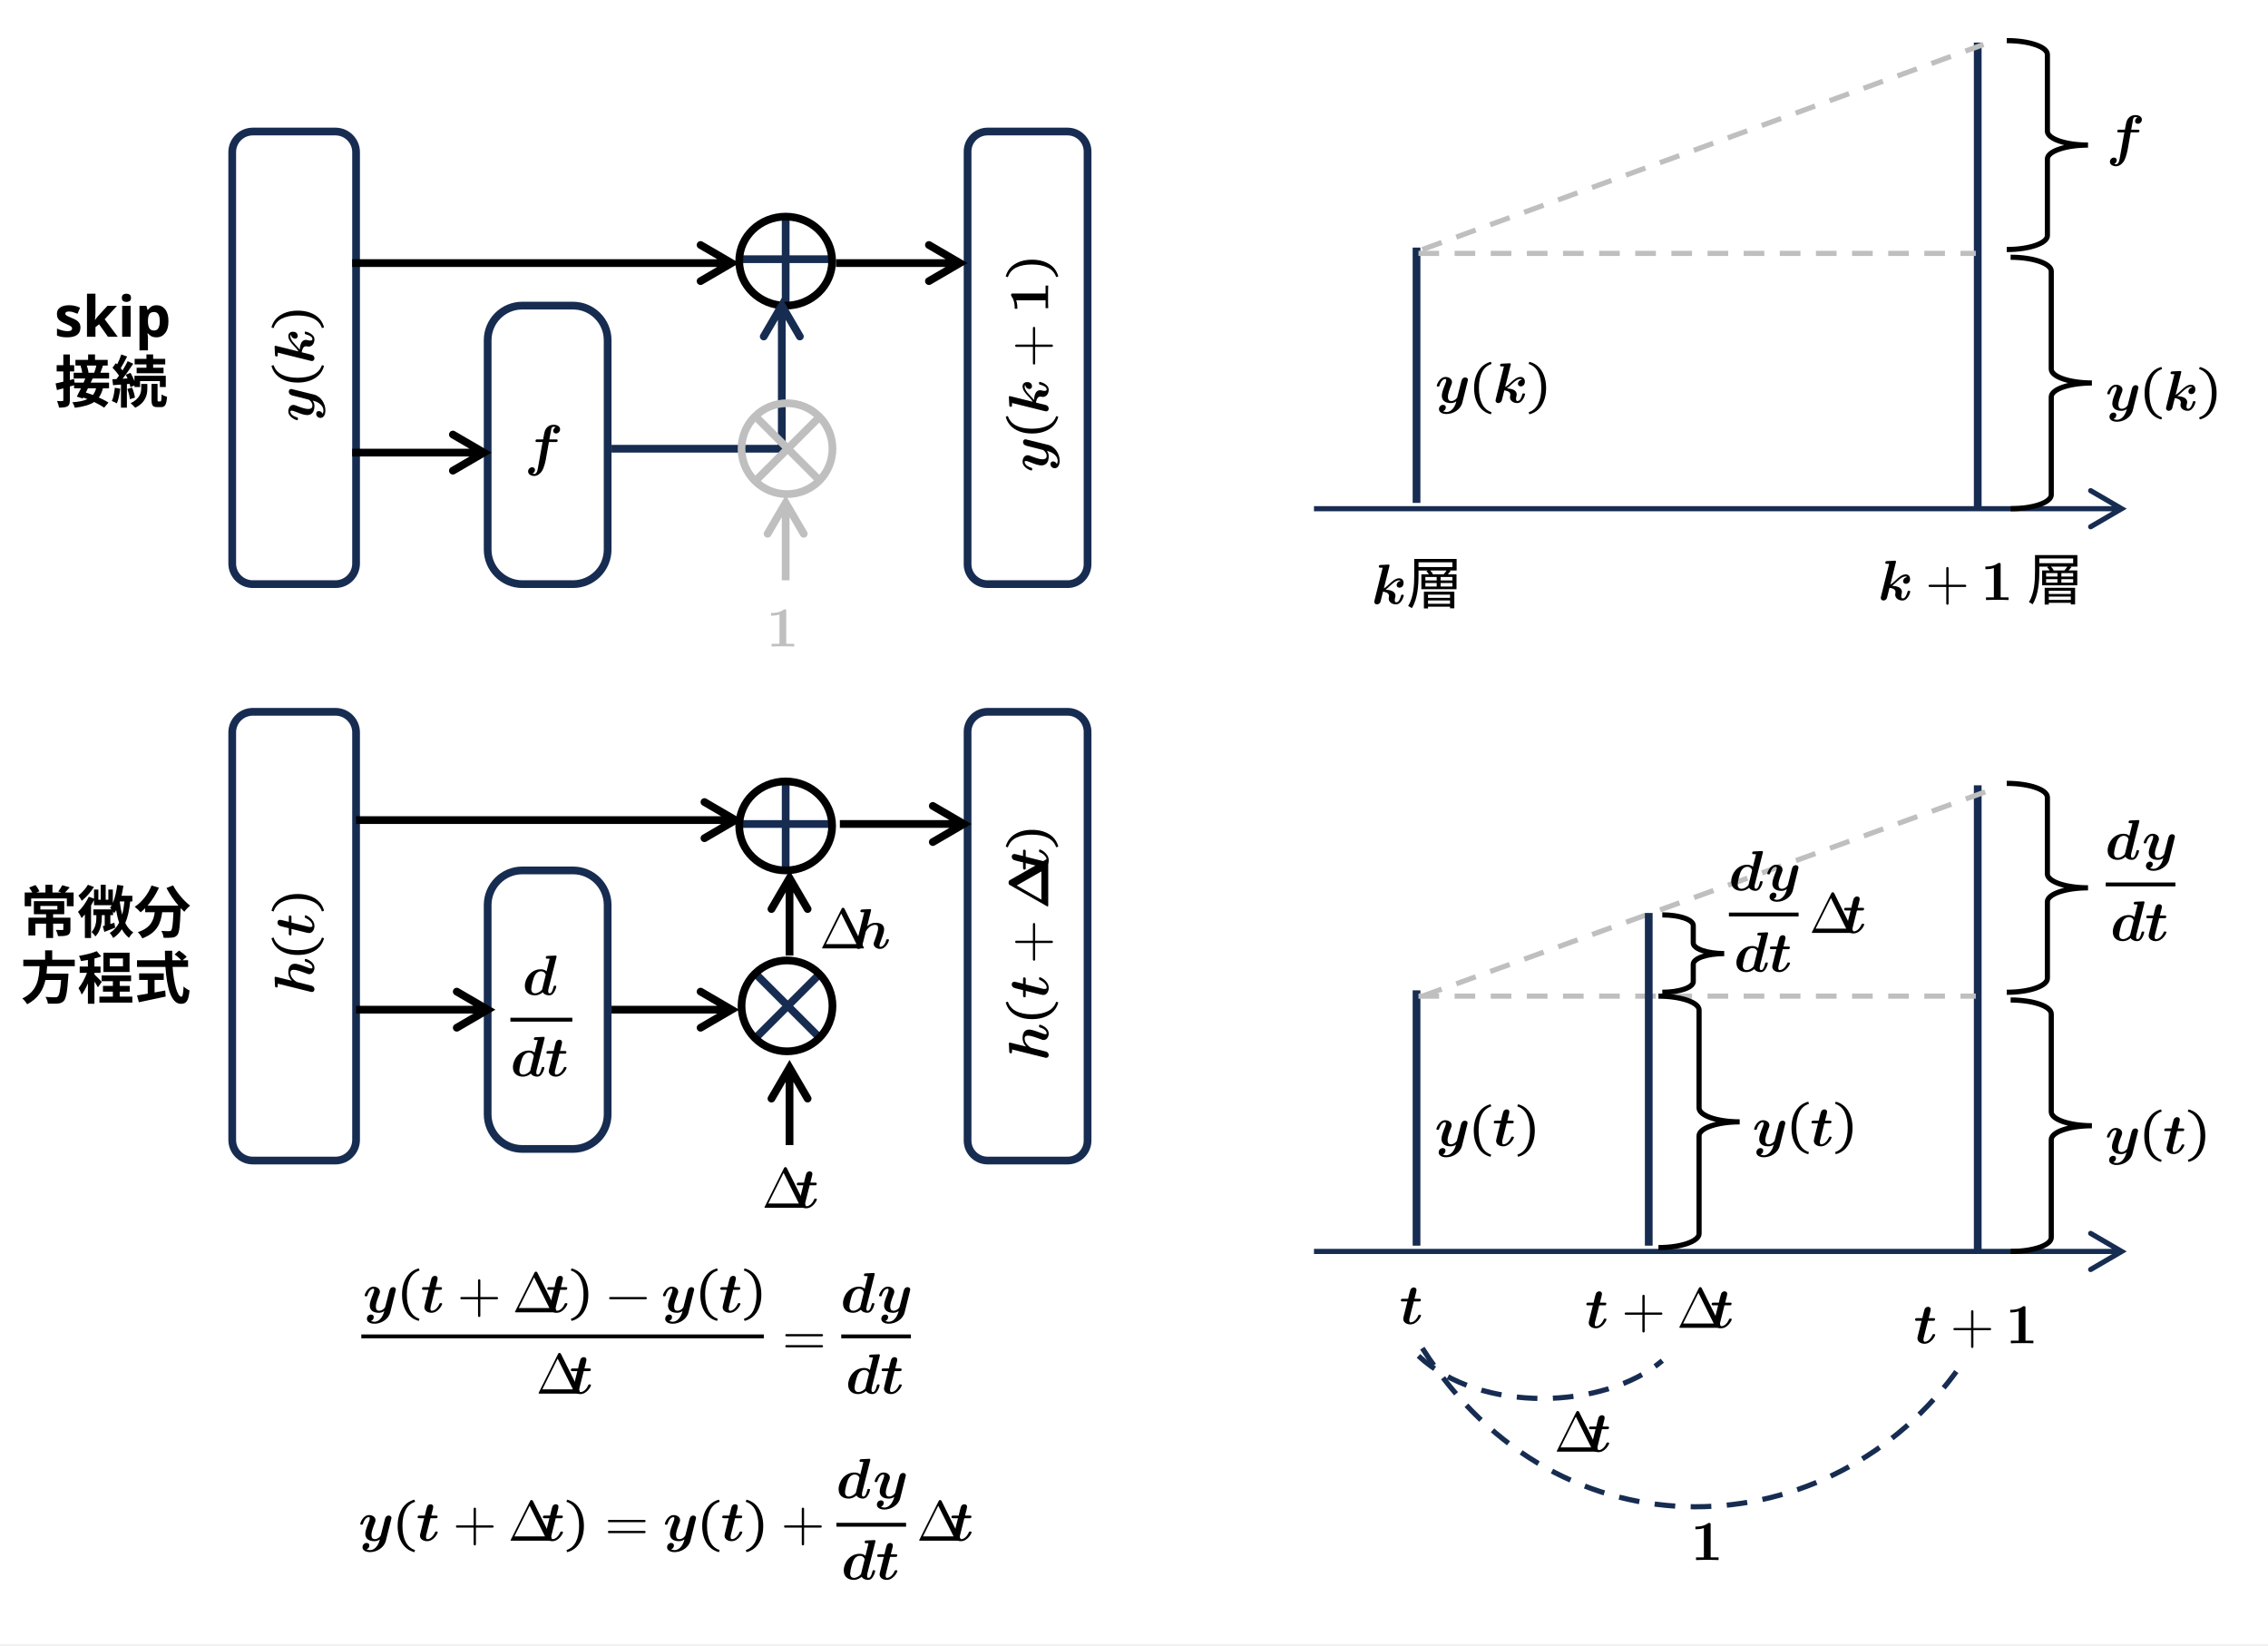
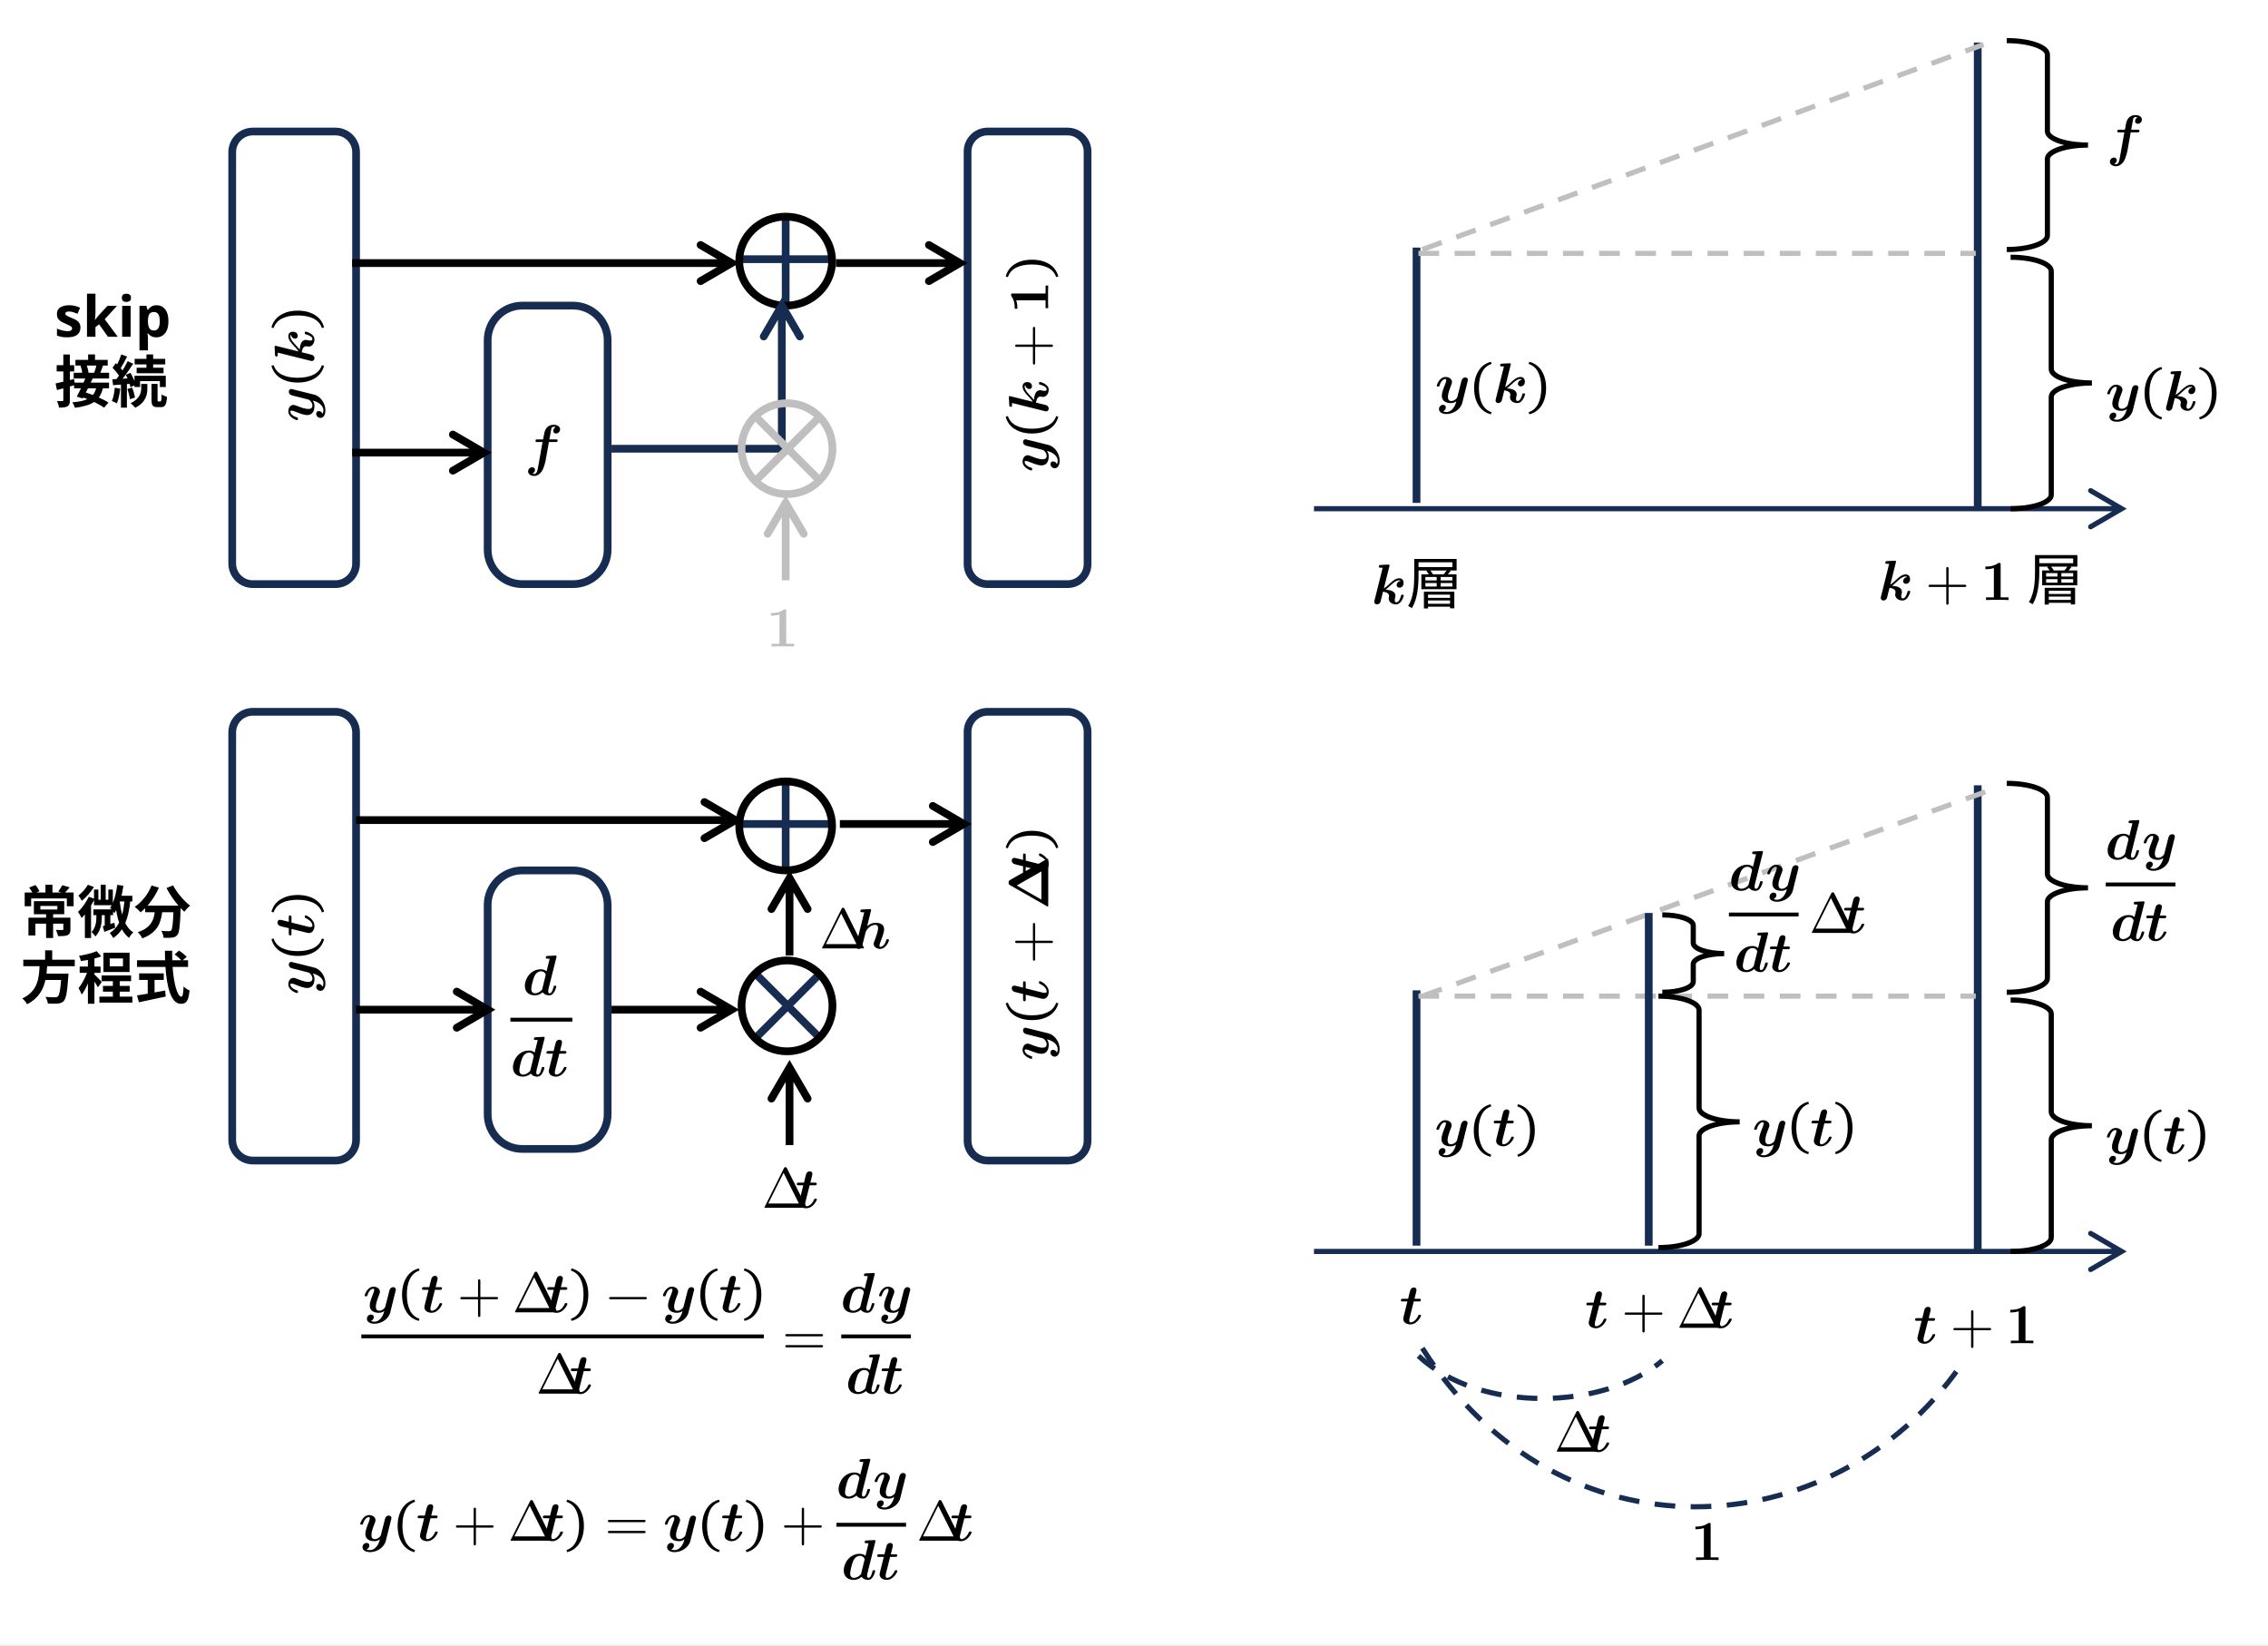
<svg xmlns="http://www.w3.org/2000/svg" width="586" height="425" overflow="hidden">
  <defs>
    <clipPath id="clip0">
      <rect x="0" y="0" width="586" height="425" />
    </clipPath>
  </defs>
  <g clip-path="url(#clip0)">
    <rect x="0" y="0" width="586" height="424.713" fill="#FFFFFF" />
    <path d="M65.333 150.898C62.388 150.898 60 148.512 60 145.568L60 39.307C60 36.363 62.388 33.977 65.333 33.977L86.666 33.977C89.612 33.977 92 36.363 92 39.307L92 145.568C92 148.512 89.612 150.898 86.666 150.898Z" stroke="#172C51" stroke-width="1.999" stroke-miterlimit="8" fill="none" fill-rule="evenodd" />
    <text font-family="Cambria Math,Cambria Math_MSFontService,sans-serif" font-weight="400" font-size="14.661" transform="matrix(-1.83697e-16 -0.998648 1.00068 -1.83573e-16 81.1231 109)">𝒚</text>
    <path d="M56.405 3.013C57.797 3.38 58.865 4.172 59.611 5.39 60.357 6.608 60.73 8.077 60.73 9.797 60.73 11.523 60.358 12.992 59.615 14.205 58.871 15.418 57.801 16.208 56.405 16.575L56.233 16.024C57.334 15.657 58.153 14.933 58.689 13.851 59.225 12.769 59.493 11.394 59.493 9.726 59.493 8.115 59.226 6.777 58.693 5.712 58.159 4.647 57.332 3.931 56.212 3.564ZM46.482 3.013 46.675 3.564C45.559 3.931 44.734 4.647 44.197 5.712 43.661 6.777 43.393 8.115 43.393 9.726 43.393 11.394 43.661 12.769 44.197 13.851 44.734 14.933 45.552 15.657 46.653 16.024L46.482 16.575C45.085 16.208 44.015 15.418 43.272 14.205 42.528 12.992 42.157 11.523 42.157 9.797 42.157 8.077 42.529 6.608 43.275 5.39 44.021 4.172 45.09 3.38 46.482 3.013Z" fill-rule="evenodd" transform="matrix(-1.83946e-16 -1 1.00203 -1.83821e-16 67.1191 140.98)" />
    <text font-family="Cambria Math,Cambria Math_MSFontService,sans-serif" font-weight="400" font-size="14.661" transform="matrix(-1.83697e-16 -0.998648 1.00068 -1.83573e-16 81.1231 94)">𝒌</text>
    <path d="M126 87.888C126 82.95 130.006 78.947 134.947 78.947L148.053 78.947C152.994 78.947 157 82.95 157 87.888L157 141.957C157 146.895 152.994 150.898 148.053 150.898L134.947 150.898C130.006 150.898 126 146.895 126 141.957Z" stroke="#172C51" stroke-width="2.001" stroke-miterlimit="8" fill="none" fill-rule="evenodd" />
    <text font-family="Cambria Math,Cambria Math_MSFontService,sans-serif" font-weight="400" font-size="14.661" transform="matrix(1 0 0 0.999324 135.544 120)">𝒇</text>
    <path d="M255.167 150.898C252.313 150.898 250 148.586 250 145.735L250 39.14C250 36.289 252.313 33.977 255.167 33.977L275.833 33.977C278.687 33.977 281 36.289 281 39.14L281 145.735C281 148.586 278.687 150.898 275.833 150.898Z" stroke="#172C51" stroke-width="1.999" stroke-miterlimit="8" fill="none" fill-rule="evenodd" />
    <text font-family="Cambria Math,Cambria Math_MSFontService,sans-serif" font-weight="400" font-size="14.661" transform="matrix(-1.83697e-16 -0.998648 1.00068 -1.83573e-16 270.84 122)">𝒚</text>
    <path d="M69.564 3.013C70.956 3.38 72.025 4.172 72.77 5.39 73.516 6.608 73.889 8.077 73.889 9.797 73.889 11.523 73.517 12.992 72.774 14.205 72.031 15.418 70.961 16.208 69.564 16.575L69.393 16.024C70.493 15.657 71.312 14.933 71.848 13.851 72.384 12.769 72.653 11.394 72.653 9.726 72.653 8.115 72.386 6.777 71.852 5.712 71.318 4.647 70.491 3.931 69.371 3.564ZM33.316 3.013 33.509 3.564C32.393 3.931 31.568 4.647 31.032 5.712 30.495 6.777 30.227 8.115 30.227 9.726 30.227 11.394 30.495 12.769 31.032 13.851 31.568 14.933 32.386 15.657 33.487 16.024L33.316 16.575C31.919 16.208 30.849 15.418 30.106 14.205 29.362 12.992 28.991 11.523 28.991 9.797 28.991 8.077 29.363 6.608 30.109 5.39 30.855 4.172 31.924 3.38 33.316 3.013Z" fill-rule="evenodd" transform="matrix(-1.83946e-16 -1 1.00203 -1.83821e-16 256.836 140.976)" />
    <text font-family="Cambria Math,Cambria Math_MSFontService,sans-serif" font-weight="400" font-size="14.661" transform="matrix(-1.83697e-16 -0.998648 1.00068 -1.83573e-16 270.84 107)">𝒌</text>
    <text font-family="Cambria Math,Cambria Math_MSFontService,sans-serif" font-weight="400" font-size="14.661" transform="matrix(-1.83697e-16 -0.998648 1.00068 -1.83573e-16 270.84 95)">+</text>
    <text font-family="Cambria Math,Cambria Math_MSFontService,sans-serif" font-weight="400" font-size="14.661" transform="matrix(-1.83697e-16 -0.998648 1.00068 -1.83573e-16 270.84 81)">𝟏</text>
    <path d="M65.333 299.797C62.388 299.797 60 297.411 60 294.467L60 189.205C60 186.262 62.388 183.876 65.333 183.876L86.667 183.876C89.612 183.876 92 186.262 92 189.205L92 294.467C92 297.411 89.612 299.797 86.667 299.797Z" stroke="#172C51" stroke-width="1.999" stroke-miterlimit="8" fill="none" fill-rule="evenodd" />
-     <text font-family="Cambria Math,Cambria Math_MSFontService,sans-serif" font-weight="400" font-size="14.661" transform="matrix(-1.83697e-16 -0.998648 1.00068 -1.83573e-16 81.1232 257)">𝒉</text>
-     <path d="M55.239 3.013C56.631 3.38 57.7 4.172 58.446 5.39 59.192 6.608 59.565 8.077 59.565 9.797 59.565 11.523 59.193 12.992 58.449 14.205 57.706 15.418 56.636 16.208 55.239 16.575L55.068 16.024C56.169 15.657 56.987 14.933 57.523 13.851 58.06 12.769 58.328 11.394 58.328 9.726 58.328 8.115 58.061 6.777 57.527 5.712 56.993 4.647 56.166 3.931 55.046 3.564ZM48.147 3.013 48.34 3.564C47.224 3.931 46.398 4.647 45.862 5.712 45.326 6.777 45.058 8.115 45.058 9.726 45.058 11.394 45.326 12.769 45.862 13.851 46.398 14.933 47.217 15.657 48.318 16.024L48.147 16.575C46.75 16.208 45.68 15.418 44.937 14.205 44.193 12.992 43.821 11.523 43.821 9.797 43.821 8.077 44.194 6.608 44.94 5.39 45.686 4.172 46.755 3.38 48.147 3.013Z" fill-rule="evenodd" transform="matrix(-1.83946e-16 -1 1.00203 -1.83821e-16 67.1192 290.513)" />
+     <text font-family="Cambria Math,Cambria Math_MSFontService,sans-serif" font-weight="400" font-size="14.661" transform="matrix(-1.83697e-16 -0.998648 1.00068 -1.83573e-16 81.1232 257)">𝒚</text>
+     <path d="M54.986 3.013C56.378 3.38 57.447 4.172 58.193 5.39 58.939 6.608 59.312 8.077 59.312 9.797 59.312 11.523 58.94 12.992 58.196 14.205 57.453 15.418 56.383 16.208 54.986 16.575L54.815 16.024C55.916 15.657 56.734 14.933 57.27 13.851 57.807 12.769 58.075 11.394 58.075 9.726 58.075 8.115 57.808 6.777 57.274 5.712 56.74 4.647 55.913 3.931 54.793 3.564ZM47.893 3.013 48.086 3.564C46.971 3.931 46.145 4.647 45.609 5.712 45.073 6.777 44.805 8.115 44.805 9.726 44.805 11.394 45.073 12.769 45.609 13.851 46.145 14.933 46.964 15.657 48.065 16.024L47.893 16.575C46.497 16.208 45.427 15.418 44.684 14.205 43.94 12.992 43.568 11.523 43.568 9.797 43.568 8.077 43.941 6.608 44.687 5.39 45.433 4.172 46.502 3.38 47.893 3.013Z" fill-rule="evenodd" transform="matrix(-1.83946e-16 -1 1.00203 -1.83821e-16 67.1192 290.509)" />
    <text font-family="Cambria Math,Cambria Math_MSFontService,sans-serif" font-weight="400" font-size="14.661" transform="matrix(-1.83697e-16 -0.998648 1.00068 -1.83573e-16 81.1232 242)">𝒕</text>
    <path d="M126 233.789C126 228.851 130.006 224.848 134.947 224.848L148.053 224.848C152.994 224.848 157 228.851 157 233.789L157 287.858C157 292.796 152.994 296.799 148.053 296.799L134.947 296.799C130.006 296.799 126 292.796 126 287.858Z" stroke="#172C51" stroke-width="2.001" stroke-miterlimit="8" fill="none" fill-rule="evenodd" />
    <text font-family="Cambria Math,Cambria Math_MSFontService,sans-serif" font-weight="400" font-size="14.661" transform="matrix(1 0 0 0.999324 134.958 257)">𝒅</text>
    <text font-family="Cambria Math,Cambria Math_MSFontService,sans-serif" font-weight="400" font-size="14.661" transform="matrix(1 0 0 0.999324 131.877 278)">𝒅𝒕</text>
    <path d="M0 18.987 15.989 18.987 15.989 19.986 0 19.986Z" fill-rule="evenodd" transform="matrix(1.00068 0 0 1 131.877 243.923)" />
    <path d="M255.167 299.797C252.313 299.797 250 297.485 250 294.634L250 189.039C250 186.187 252.313 183.876 255.167 183.876L275.833 183.876C278.687 183.876 281 186.187 281 189.039L281 294.634C281 297.485 278.687 299.797 275.833 299.797Z" stroke="#172C51" stroke-width="1.999" stroke-miterlimit="8" fill="none" fill-rule="evenodd" />
-     <text font-family="Cambria Math,Cambria Math_MSFontService,sans-serif" font-weight="400" font-size="14.661" transform="matrix(-1.83697e-16 -0.998648 1.00068 -1.83573e-16 270.84 274)">𝒉</text>
-     <path d="M71.815 3.013C73.207 3.38 74.275 4.172 75.021 5.39 75.767 6.608 76.14 8.077 76.14 9.797 76.14 11.523 75.768 12.992 75.025 14.205 74.281 15.418 73.212 16.208 71.815 16.575L71.644 16.024C72.744 15.657 73.563 14.933 74.099 13.851 74.635 12.769 74.903 11.394 74.903 9.726 74.903 8.115 74.636 6.777 74.103 5.712 73.569 4.647 72.742 3.931 71.622 3.564ZM31.571 3.013 31.764 3.564C30.649 3.931 29.823 4.647 29.287 5.712 28.751 6.777 28.483 8.115 28.483 9.726 28.483 11.394 28.751 12.769 29.287 13.851 29.823 14.933 30.642 15.657 31.742 16.024L31.571 16.575C30.174 16.208 29.105 15.418 28.361 14.205 27.617 12.992 27.246 11.523 27.246 9.797 27.246 8.077 27.619 6.608 28.364 5.39 29.11 4.172 30.179 3.38 31.571 3.013Z" fill-rule="evenodd" transform="matrix(-1.83946e-16 -1 1.00203 -1.83821e-16 256.836 290.513)" />
-     <text font-family="Cambria Math,Cambria Math_MSFontService,sans-serif" font-weight="400" font-size="14.661" transform="matrix(-1.83697e-16 -0.998648 1.00068 -1.83573e-16 270.84 258)">𝒕</text>
+     <text font-family="Cambria Math,Cambria Math_MSFontService,sans-serif" font-weight="400" font-size="14.661" transform="matrix(-1.83697e-16 -0.998648 1.00068 -1.83573e-16 270.84 274)">𝒚</text>
+     <path d="M71.562 3.013C72.954 3.38 74.022 4.172 74.768 5.39 75.514 6.608 75.887 8.077 75.887 9.797 75.887 11.523 75.515 12.992 74.772 14.205 74.028 15.418 72.958 16.208 71.562 16.575L71.39 16.024C72.491 15.657 73.31 14.933 73.846 13.851 74.382 12.769 74.65 11.394 74.65 9.726 74.65 8.115 74.383 6.777 73.85 5.712 73.316 4.647 72.489 3.931 71.369 3.564ZM31.318 3.013 31.511 3.564C30.396 3.931 29.57 4.647 29.034 5.712 28.497 6.777 28.229 8.115 28.229 9.726 28.229 11.394 28.497 12.769 29.034 13.851 29.57 14.933 30.388 15.657 31.489 16.024L31.318 16.575C29.921 16.208 28.851 15.418 28.108 14.205 27.364 12.992 26.993 11.523 26.993 9.797 26.993 8.077 27.366 6.608 28.111 5.39 28.857 4.172 29.926 3.38 31.318 3.013Z" fill-rule="evenodd" transform="matrix(-1.83946e-16 -1 1.00203 -1.83821e-16 256.836 290.509)" />
+     <text font-family="Cambria Math,Cambria Math_MSFontService,sans-serif" font-weight="400" font-size="14.661" transform="matrix(-1.83697e-16 -0.998648 1.00068 -1.83573e-16 270.84 259)">𝒕</text>
    <text font-family="Cambria Math,Cambria Math_MSFontService,sans-serif" font-weight="400" font-size="14.661" transform="matrix(-1.83697e-16 -0.998648 1.00068 -1.83573e-16 270.84 249)">+</text>
    <text font-family="Cambria Math,Cambria Math_MSFontService,sans-serif" font-weight="400" font-size="14.661" transform="matrix(-1.83697e-16 -0.998648 1.00068 -1.83573e-16 270.84 235)">𝚫</text>
-     <text font-family="Cambria Math,Cambria Math_MSFontService,sans-serif" font-weight="400" font-size="14.661" transform="matrix(-1.83697e-16 -0.998648 1.00068 -1.83573e-16 270.84 225)">𝒕</text>
+     <text font-family="Cambria Math,Cambria Math_MSFontService,sans-serif" font-weight="400" font-size="14.661" transform="matrix(-1.83697e-16 -0.998648 1.00068 -1.83573e-16 270.84 226)">𝒕</text>
    <path d="M191 66.955 215 66.955" stroke="#172C51" stroke-width="2.001" stroke-miterlimit="8" fill="none" fill-rule="evenodd" />
    <path d="M203 78.947 203 55.962" stroke="#172C51" stroke-width="1.999" stroke-miterlimit="8" fill="none" fill-rule="evenodd" />
    <path d="M191 67.454C191 61.107 196.373 55.962 203 55.962 209.627 55.962 215 61.107 215 67.454 215 73.801 209.627 78.947 203 78.947 196.373 78.947 191 73.801 191 67.454Z" stroke="#000000" stroke-width="2.001" stroke-miterlimit="8" fill="none" fill-rule="evenodd" />
    <path d="M191 212.856 215 212.856" stroke="#172C51" stroke-width="2.001" stroke-miterlimit="8" fill="none" fill-rule="evenodd" />
    <path d="M203 224.848 203 201.863" stroke="#172C51" stroke-width="1.999" stroke-miterlimit="8" fill="none" fill-rule="evenodd" />
    <path d="M191 213.356C191 207.009 196.373 201.863 203 201.863 209.627 201.863 215 207.009 215 213.356 215 219.703 209.627 224.848 203 224.848 196.373 224.848 191 219.703 191 213.356Z" stroke="#000000" stroke-width="2.001" stroke-miterlimit="8" fill="none" fill-rule="evenodd" />
    <path d="M195.322 251.638 211.747 268.052" stroke="#172C51" stroke-width="2" stroke-miterlimit="8" fill="none" fill-rule="evenodd" />
    <path d="M195.322 268.052 211.747 251.638" stroke="#172C51" stroke-width="2" stroke-miterlimit="8" fill="none" fill-rule="evenodd" />
    <path d="M195.04 251.544C199.627 246.96 207.065 246.96 211.653 251.544 216.241 256.129 216.241 263.562 211.653 268.146 207.065 272.731 199.627 272.731 195.04 268.146 190.452 263.562 190.452 256.129 195.04 251.544Z" stroke="#000000" stroke-width="2" stroke-miterlimit="8" fill="none" fill-rule="evenodd" />
    <text font-family="Cambria Math,Cambria Math_MSFontService,sans-serif" font-weight="400" font-size="14.661" transform="matrix(1 0 0 0.999324 196.835 312)">∆</text>
    <text font-family="Cambria Math,Cambria Math_MSFontService,sans-serif" font-weight="400" font-size="14.661" transform="matrix(1 0 0 0.999324 205.504 312)">𝒕</text>
    <path d="M91 66.954 189.02 66.954 189.02 68.954 91 68.954ZM181.521 62.426 191.005 67.954 181.521 73.482C181.044 73.76 180.432 73.599 180.153 73.123 179.875 72.646 180.036 72.034 180.513 71.755L188.515 67.091 188.515 68.817 180.513 64.153C180.036 63.874 179.875 63.262 180.153 62.785 180.432 62.309 181.044 62.148 181.521 62.426Z" />
    <path d="M216 66.954 248.019 66.954 248.019 68.954 216 68.954ZM240.521 62.426 250.005 67.954 240.521 73.482C240.044 73.76 239.432 73.599 239.153 73.123 238.875 72.646 239.036 72.034 239.513 71.755L247.515 67.091 247.515 68.817 239.513 64.153C239.036 63.874 238.875 63.262 239.153 62.785 239.432 62.309 240.044 62.148 240.521 62.426Z" />
    <path d="M91 115.921 125.019 115.921 125.019 117.92 91 117.92ZM117.521 111.393 127.005 116.921 117.521 122.449C117.044 122.727 116.431 122.566 116.153 122.089 115.875 121.613 116.036 121 116.513 120.722L124.515 116.057 124.515 117.784 116.513 113.119C116.036 112.841 115.875 112.229 116.153 111.752 116.431 111.275 117.044 111.114 117.521 111.393Z" />
    <path d="M92 210.857 190.02 210.857 190.02 212.856 92 212.856ZM182.521 206.328 192.005 211.857 182.521 217.385C182.044 217.663 181.432 217.502 181.153 217.025 180.875 216.548 181.036 215.936 181.513 215.658L189.515 210.993 189.515 212.72 181.513 208.055C181.036 207.777 180.875 207.165 181.153 206.688 181.432 206.211 182.044 206.05 182.521 206.328Z" />
    <path d="M217 211.856 249.019 211.856 249.019 213.856 217 213.856ZM241.521 207.328 251.005 212.856 241.521 218.384C241.044 218.662 240.431 218.501 240.153 218.024 239.875 217.548 240.036 216.936 240.513 216.657L248.515 211.993 248.515 213.719 240.513 209.055C240.036 208.776 239.875 208.164 240.153 207.687 240.431 207.211 241.044 207.05 241.521 207.328Z" />
    <path d="M92 259.824 126.019 259.824 126.019 261.823 92 261.823ZM118.521 255.295 128.005 260.823 118.521 266.352C118.044 266.63 117.431 266.469 117.153 265.992 116.875 265.515 117.036 264.903 117.513 264.625L125.515 259.96 125.515 261.687 117.513 257.022C117.036 256.744 116.875 256.132 117.153 255.655 117.431 255.178 118.044 255.017 118.521 255.295Z" />
    <path d="M158 114.922 202 114.922 201 115.922 201 78.927 203 78.927 203 116.921 158 116.921ZM196.468 86.42 202 76.943 207.532 86.42C207.81 86.897 207.649 87.509 207.172 87.787 206.695 88.066 206.082 87.904 205.804 87.428L201.136 79.431 202.864 79.431 198.196 87.428C197.918 87.904 197.305 88.066 196.828 87.787 196.351 87.509 196.19 86.897 196.468 86.42Z" fill="#172C51" />
    <path d="M158 259.824 189.019 259.824 189.019 261.823 158 261.823ZM181.521 255.295 191.005 260.823 181.521 266.352C181.044 266.63 180.432 266.469 180.153 265.992 179.875 265.515 180.036 264.903 180.513 264.625L188.515 259.96 188.515 261.687 180.513 257.022C180.036 256.744 179.875 256.132 180.153 255.655 180.432 255.178 181.044 255.017 181.521 255.295Z" />
    <path d="M203 246.833 203 226.827 205 226.827 205 246.833ZM198.468 234.32 204 224.843 209.532 234.32C209.81 234.797 209.649 235.409 209.172 235.687 208.695 235.965 208.082 235.804 207.804 235.327L203.136 227.331 204.864 227.331 200.196 235.327C199.918 235.804 199.305 235.965 198.828 235.687 198.351 235.409 198.19 234.797 198.468 234.32Z" />
    <path d="M203 295.8 203 275.794 205 275.794 205 295.8ZM198.468 283.287 204 273.81 209.532 283.287C209.81 283.764 209.649 284.376 209.172 284.654 208.695 284.932 208.082 284.771 207.804 284.294L203.136 276.298 204.864 276.298 200.196 284.294C199.918 284.771 199.305 284.932 198.828 284.654 198.351 284.376 198.19 283.764 198.468 283.287Z" />
    <text font-family="Calibri,Calibri_MSFontService,sans-serif" font-weight="700" font-size="14.661" transform="matrix(1 0 0 0.999324 14.0492 87)">skip</text>
    <text font-family="Yu Gothic,Yu Gothic_MSFontService,sans-serif" font-weight="700" font-size="14.661" transform="matrix(1 0 0 0.999324 14.0492 104)">接続</text>
    <text font-family="Yu Gothic,Yu Gothic_MSFontService,sans-serif" font-weight="700" font-size="14.661" transform="matrix(1 0 0 0.999324 5.3337 241)">常微分</text>
    <text font-family="Yu Gothic,Yu Gothic_MSFontService,sans-serif" font-weight="700" font-size="14.661" transform="matrix(1 0 0 0.999324 5.3337 258)">方程式</text>
    <text font-family="Cambria Math,Cambria Math_MSFontService,sans-serif" font-weight="400" font-size="14.661" transform="matrix(1 0 0 0.999324 211.723 245)">∆</text>
    <text font-family="Cambria Math,Cambria Math_MSFontService,sans-serif" font-weight="400" font-size="14.661" transform="matrix(1 0 0 0.999324 220.392 245)">𝒉</text>
    <path d="M339.5 130.745 548.18 130.745 548.18 132.077 339.5 132.077ZM540.513 126.171 549.503 131.411 540.513 136.652C540.195 136.837 539.787 136.73 539.601 136.412 539.416 136.094 539.523 135.686 539.841 135.5L547.844 130.835 547.844 131.987 539.841 127.322C539.523 127.136 539.416 126.728 539.601 126.41 539.787 126.093 540.195 125.985 540.513 126.171Z" fill="#172C51" />
    <path d="M0 65.955 0 0" stroke="#172C51" stroke-width="1.999" stroke-miterlimit="8" fill="none" fill-rule="evenodd" transform="matrix(-1.00068 0 0 1 366 63.9568)" />
    <path d="M0 120.918 0 0" stroke="#172C51" stroke-width="1.999" stroke-miterlimit="8" fill="none" fill-rule="evenodd" transform="matrix(-1.00068 0 0 1 511 10.9925)" />
    <text font-family="Cambria Math,Cambria Math_MSFontService,sans-serif" font-weight="400" font-size="14.661" transform="matrix(1 0 0 0.999324 354.342 156)">𝒌</text>
    <text font-family="Yu Gothic,Yu Gothic_MSFontService,sans-serif" font-weight="400" font-size="14.661" transform="matrix(1 0 0 0.999324 363.344 156)">層</text>
    <text font-family="Cambria Math,Cambria Math_MSFontService,sans-serif" font-weight="400" font-size="14.661" transform="matrix(1 0 0 0.999324 485.206 155)">𝒌</text>
    <text font-family="Cambria Math,Cambria Math_MSFontService,sans-serif" font-weight="400" font-size="14.661" transform="matrix(1 0 0 0.999324 497.469 155)">+</text>
    <text font-family="Cambria Math,Cambria Math_MSFontService,sans-serif" font-weight="400" font-size="14.661" transform="matrix(1 0 0 0.999324 511.733 155)">𝟏</text>
    <text font-family="Cambria Math,Cambria Math_MSFontService,sans-serif" font-weight="400" font-size="14.661" transform="matrix(1 0 0 0.999324 520.569 155)" />
    <text font-family="Yu Gothic,Yu Gothic_MSFontService,sans-serif" font-weight="400" font-size="14.661" transform="matrix(1 0 0 0.999324 523.737 155)">層</text>
    <path d="M366.5 65.456 510.5 65.456" stroke="#BFBFBF" stroke-width="1.334" stroke-miterlimit="8" stroke-dasharray="5.335 4.001" fill="none" fill-rule="evenodd" />
    <path d="M518.5 10.493C524.299 10.493 529 12.105 529 14.093L529 33.874C529 35.863 533.701 37.475 539.5 37.475 533.701 37.475 529 39.087 529 41.075L529 60.856C529 62.844 524.299 64.456 518.5 64.456" stroke="#000000" stroke-width="1.334" stroke-miterlimit="8" fill="none" fill-rule="evenodd" />
    <path d="M519.5 66.455C525.299 66.455 530 68.067 530 70.055L530 95.332C530 97.321 534.701 98.933 540.5 98.933 534.701 98.933 530 100.545 530 102.534L530 127.811C530 129.799 525.299 131.411 519.5 131.411" stroke="#000000" stroke-width="1.334" stroke-miterlimit="8" fill="none" fill-rule="evenodd" />
    <text font-family="Cambria Math,Cambria Math_MSFontService,sans-serif" font-weight="400" font-size="14.661" transform="matrix(1 0 0 0.999324 544.244 40)">𝒇</text>
    <text font-family="Cambria Math,Cambria Math_MSFontService,sans-serif" font-weight="400" font-size="14.661" transform="matrix(1 0 0 0.999324 543.991 106)">𝒚</text>
    <path d="M26.288 3.015C27.681 3.382 28.75 4.175 29.497 5.394 30.243 6.612 30.616 8.082 30.616 9.804 30.616 11.531 30.244 13.001 29.5 14.214 28.756 15.428 27.686 16.219 26.288 16.586L26.116 16.035C27.218 15.668 28.037 14.943 28.574 13.86 29.11 12.778 29.379 11.402 29.379 9.733 29.379 8.121 29.112 6.782 28.577 5.716 28.043 4.65 27.216 3.933 26.095 3.566ZM16.358 3.015 16.551 3.566C15.435 3.933 14.609 4.65 14.073 5.716 13.536 6.782 13.268 8.121 13.268 9.733 13.268 11.402 13.536 12.778 14.073 13.86 14.609 14.943 15.428 15.668 16.53 16.035L16.358 16.586C14.961 16.219 13.89 15.428 13.146 14.214 12.402 13.001 12.03 11.531 12.03 9.804 12.03 8.082 12.403 6.612 13.15 5.394 13.896 4.175 14.966 3.382 16.358 3.015Z" fill-rule="evenodd" transform="matrix(1.00068 0 0 1 542.077 91.7764)" />
    <text font-family="Cambria Math,Cambria Math_MSFontService,sans-serif" font-weight="400" font-size="14.661" transform="matrix(1 0 0 0.999324 558.915 106)">𝒌</text>
    <text font-family="Cambria Math,Cambria Math_MSFontService,sans-serif" font-weight="400" font-size="14.661" transform="matrix(1 0 0 0.999324 370.754 104)">𝒚</text>
    <path d="M26.288 3.015C27.681 3.382 28.75 4.175 29.497 5.394 30.243 6.612 30.616 8.082 30.616 9.804 30.616 11.531 30.244 13.001 29.5 14.214 28.756 15.428 27.686 16.219 26.288 16.586L26.116 16.035C27.218 15.668 28.037 14.943 28.574 13.86 29.11 12.778 29.379 11.402 29.379 9.733 29.379 8.121 29.112 6.782 28.577 5.716 28.043 4.65 27.216 3.933 26.095 3.566ZM16.358 3.015 16.551 3.566C15.435 3.933 14.609 4.65 14.073 5.716 13.536 6.782 13.268 8.121 13.268 9.733 13.268 11.402 13.536 12.778 14.073 13.86 14.609 14.943 15.428 15.668 16.53 16.035L16.358 16.586C14.961 16.219 13.89 15.428 13.146 14.214 12.402 13.001 12.03 11.531 12.03 9.804 12.03 8.082 12.403 6.612 13.15 5.394 13.896 4.175 14.966 3.382 16.358 3.015Z" fill-rule="evenodd" transform="matrix(1.00068 0 0 1 368.84 90.4445)" />
    <text font-family="Cambria Math,Cambria Math_MSFontService,sans-serif" font-weight="400" font-size="14.661" transform="matrix(1 0 0 0.999324 385.678 104)">𝒌</text>
    <path d="M339.5 322.615 548.18 322.615 548.18 323.948 339.5 323.948ZM540.513 318.041 549.503 323.281 540.513 328.522C540.195 328.707 539.787 328.6 539.601 328.282 539.416 327.964 539.523 327.556 539.841 327.37L547.844 322.706 547.844 323.857 539.841 319.192C539.523 319.007 539.416 318.598 539.601 318.281 539.787 317.963 540.195 317.855 540.513 318.041Z" fill="#172C51" />
    <path d="M0 65.955 0 0" stroke="#172C51" stroke-width="1.999" stroke-miterlimit="8" fill="none" fill-rule="evenodd" transform="matrix(-1.00068 0 0 1 366 255.827)" />
    <path d="M0 120.918 0 0" stroke="#172C51" stroke-width="1.999" stroke-miterlimit="8" fill="none" fill-rule="evenodd" transform="matrix(-1.00068 0 0 1 511 202.863)" />
    <text font-family="Cambria Math,Cambria Math_MSFontService,sans-serif" font-weight="400" font-size="14.661" transform="matrix(1 0 0 0.999324 361.597 342)">𝒕</text>
    <text font-family="Cambria Math,Cambria Math_MSFontService,sans-serif" font-weight="400" font-size="14.661" transform="matrix(1 0 0 0.999324 494.455 347)">𝒕</text>
    <text font-family="Cambria Math,Cambria Math_MSFontService,sans-serif" font-weight="400" font-size="14.661" transform="matrix(1 0 0 0.999324 503.884 347)">+</text>
    <text font-family="Cambria Math,Cambria Math_MSFontService,sans-serif" font-weight="400" font-size="14.661" transform="matrix(1 0 0 0.999324 518.148 347)">𝟏</text>
    <path d="M366.5 257.326 510.5 257.326" stroke="#BFBFBF" stroke-width="1.334" stroke-miterlimit="8" stroke-dasharray="5.335 4.001" fill="none" fill-rule="evenodd" />
    <path d="M518.5 202.363C524.299 202.363 529 203.975 529 205.964L529 225.744C529 227.733 533.701 229.345 539.5 229.345 533.701 229.345 529 230.957 529 232.945L529 252.726C529 254.715 524.299 256.327 518.5 256.327" stroke="#000000" stroke-width="1.334" stroke-miterlimit="8" fill="none" fill-rule="evenodd" />
    <path d="M519.5 258.325C525.299 258.325 530 259.937 530 261.926L530 287.203C530 289.191 534.701 290.803 540.5 290.803 534.701 290.803 530 292.415 530 294.404L530 319.681C530 321.669 525.299 323.281 519.5 323.281" stroke="#000000" stroke-width="1.334" stroke-miterlimit="8" fill="none" fill-rule="evenodd" />
    <text font-family="Cambria Math,Cambria Math_MSFontService,sans-serif" font-weight="400" font-size="14.661" transform="matrix(1 0 0 0.999324 543.911 222)">𝒅</text>
    <text font-family="Cambria Math,Cambria Math_MSFontService,sans-serif" font-weight="400" font-size="14.661" transform="matrix(1 0 0 0.999324 553.414 222)">𝒚</text>
    <text font-family="Cambria Math,Cambria Math_MSFontService,sans-serif" font-weight="400" font-size="14.661" transform="matrix(1 0 0 0.999324 545.245 243)">𝒅𝒕</text>
    <path d="M1.999 18.987 6.496 18.987 10.993 18.987 15.489 18.987 19.986 18.987 19.986 19.986 15.489 19.986 10.993 19.986 6.496 19.986 1.999 19.986Z" fill-rule="evenodd" transform="matrix(1.00068 0 0 1 542.077 208.984)" />
    <text font-family="Cambria Math,Cambria Math_MSFontService,sans-serif" font-weight="400" font-size="14.661" transform="matrix(1 0 0 0.999324 543.904 298)">𝒚</text>
    <path d="M23.369 3.015C24.762 3.382 25.831 4.175 26.578 5.394 27.324 6.612 27.697 8.082 27.697 9.804 27.697 11.531 27.325 13.001 26.581 14.214 25.837 15.428 24.767 16.219 23.369 16.586L23.198 16.035C24.299 15.668 25.119 14.943 25.655 13.86 26.192 12.778 26.46 11.402 26.46 9.733 26.46 8.121 26.193 6.782 25.659 5.716 25.124 4.65 24.297 3.933 23.176 3.566ZM16.272 3.015 16.465 3.566C15.349 3.933 14.523 4.65 13.986 5.716 13.449 6.782 13.181 8.121 13.181 9.733 13.181 11.402 13.449 12.778 13.986 13.86 14.523 14.943 15.342 15.668 16.443 16.035L16.272 16.586C14.874 16.219 13.803 15.428 13.059 14.214 12.316 13.001 11.944 11.531 11.944 9.804 11.944 8.082 12.317 6.612 13.063 5.394 13.809 4.175 14.879 3.382 16.272 3.015Z" fill-rule="evenodd" transform="matrix(1.00068 0 0 1 542.077 283.571)" />
    <text font-family="Cambria Math,Cambria Math_MSFontService,sans-serif" font-weight="400" font-size="14.661" transform="matrix(1 0 0 0.999324 558.828 298)">𝒕</text>
    <text font-family="Cambria Math,Cambria Math_MSFontService,sans-serif" font-weight="400" font-size="14.661" transform="matrix(1 0 0 0.999324 370.667 296)">𝒚</text>
    <path d="M23.369 3.015C24.762 3.382 25.831 4.175 26.578 5.394 27.324 6.612 27.697 8.082 27.697 9.804 27.697 11.531 27.325 13.001 26.581 14.214 25.837 15.428 24.767 16.219 23.369 16.586L23.198 16.035C24.299 15.668 25.119 14.943 25.655 13.86 26.192 12.778 26.46 11.402 26.46 9.733 26.46 8.121 26.193 6.782 25.659 5.716 25.124 4.65 24.297 3.933 23.176 3.566ZM16.272 3.015 16.465 3.566C15.349 3.933 14.523 4.65 13.986 5.716 13.449 6.782 13.181 8.121 13.181 9.733 13.181 11.402 13.449 12.778 13.986 13.86 14.523 14.943 15.342 15.668 16.443 16.035L16.272 16.586C14.874 16.219 13.803 15.428 13.059 14.214 12.316 13.001 11.944 11.531 11.944 9.804 11.944 8.082 12.317 6.612 13.063 5.394 13.809 4.175 14.879 3.382 16.272 3.015Z" fill-rule="evenodd" transform="matrix(1.00068 0 0 1 368.84 282.239)" />
    <text font-family="Cambria Math,Cambria Math_MSFontService,sans-serif" font-weight="400" font-size="14.661" transform="matrix(1 0 0 0.999324 385.592 296)">𝒕</text>
    <path d="M367.5 257.326 513.5 204.362" stroke="#BFBFBF" stroke-width="1.334" stroke-miterlimit="8" stroke-dasharray="5.335 4.001" fill="none" fill-rule="evenodd" />
    <text font-family="Cambria Math,Cambria Math_MSFontService,sans-serif" font-weight="400" font-size="14.661" transform="matrix(1 0 0 0.999324 409.518 343)">𝒕</text>
    <text font-family="Cambria Math,Cambria Math_MSFontService,sans-serif" font-weight="400" font-size="14.661" transform="matrix(1 0 0 0.999324 418.948 343)">+</text>
    <text font-family="Cambria Math,Cambria Math_MSFontService,sans-serif" font-weight="400" font-size="14.661" transform="matrix(1 0 0 0.999324 433.212 343)">∆</text>
    <text font-family="Cambria Math,Cambria Math_MSFontService,sans-serif" font-weight="400" font-size="14.661" transform="matrix(1 0 0 0.999324 441.881 343)">𝒕</text>
    <path d="M0 85.942 0 0" stroke="#172C51" stroke-width="1.999" stroke-miterlimit="8" fill="none" fill-rule="evenodd" transform="matrix(-1.00068 0 0 1 426 235.84)" />
    <path d="M429.5 236.34C433.918 236.34 437.5 237.568 437.5 239.083L437.5 243.59C437.5 245.105 441.082 246.333 445.5 246.333 441.082 246.333 437.5 247.562 437.5 249.077L437.5 253.583C437.5 255.098 433.918 256.327 429.5 256.327" stroke="#000000" stroke-width="1.334" stroke-miterlimit="8" fill="none" fill-rule="evenodd" />
    <path d="M366.5 350.263C382.559 365.264 414.5 364.163 429.5 351.502" stroke="#172C51" stroke-width="1.334" stroke-miterlimit="8" stroke-dasharray="5.335 4.001" fill="none" fill-rule="evenodd" />
    <path d="M367.5 348.264C402.931 404.176 473.405 400.073 506.5 352.881" stroke="#172C51" stroke-width="1.334" stroke-miterlimit="8" stroke-dasharray="5.335 4.001" fill="none" fill-rule="evenodd" />
    <text font-family="Cambria Math,Cambria Math_MSFontService,sans-serif" font-weight="400" font-size="14.661" transform="matrix(1 0 0 0.999324 401.543 375)">∆</text>
    <text font-family="Cambria Math,Cambria Math_MSFontService,sans-serif" font-weight="400" font-size="14.661" transform="matrix(1 0 0 0.999324 410.212 375)">𝒕</text>
    <text font-family="Cambria Math,Cambria Math_MSFontService,sans-serif" font-weight="400" font-size="14.661" transform="matrix(1 0 0 0.999324 436.806 403)">𝟏</text>
    <text font-family="Cambria Math,Cambria Math_MSFontService,sans-serif" font-weight="400" font-size="14.661" transform="matrix(1 0 0 0.999324 92.617 398)">𝒚</text>
    <path d="M56.39 13.005C57.782 13.372 58.852 14.165 59.598 15.383 60.345 16.602 60.718 18.072 60.718 19.793 60.718 21.52 60.346 22.99 59.602 24.204 58.858 25.418 57.787 26.208 56.39 26.575L56.218 26.024C57.32 25.657 58.139 24.932 58.675 23.85 59.212 22.767 59.48 21.391 59.48 19.722 59.48 18.11 59.213 16.771 58.679 15.705 58.145 14.639 57.317 13.922 56.197 13.555ZM16.951 13.005 17.144 13.555C16.029 13.922 15.202 14.639 14.666 15.705 14.129 16.771 13.861 18.11 13.861 19.722 13.861 21.391 14.129 22.767 14.666 23.85 15.202 24.932 16.021 25.657 17.123 26.024L16.951 26.575C15.554 26.208 14.483 25.418 13.739 24.204 12.995 22.99 12.623 21.52 12.623 19.793 12.623 18.072 12.996 16.602 13.743 15.383 14.489 14.165 15.559 13.372 16.951 13.005Z" fill-rule="evenodd" transform="matrix(1.00068 0 0 1 90.1096 374.393)" />
    <text font-family="Cambria Math,Cambria Math_MSFontService,sans-serif" font-weight="400" font-size="14.661" transform="matrix(1 0 0 0.999324 107.541 398)">𝒕</text>
    <text font-family="Cambria Math,Cambria Math_MSFontService,sans-serif" font-weight="400" font-size="14.661" transform="matrix(1 0 0 0.999324 116.971 398)">+</text>
    <text font-family="Cambria Math,Cambria Math_MSFontService,sans-serif" font-weight="400" font-size="14.661" transform="matrix(1 0 0 0.999324 131.235 398)">∆</text>
    <text font-family="Cambria Math,Cambria Math_MSFontService,sans-serif" font-weight="400" font-size="14.661" transform="matrix(1 0 0 0.999324 139.904 398)">𝒕</text>
    <text font-family="Cambria Math,Cambria Math_MSFontService,sans-serif" font-weight="400" font-size="14.661" transform="matrix(1 0 0 0.999324 156.235 398)">=</text>
    <text font-family="Cambria Math,Cambria Math_MSFontService,sans-serif" font-weight="400" font-size="14.661" transform="matrix(1 0 0 0.999324 171.313 398)">𝒚</text>
    <path d="M102.692 13.005C104.084 13.372 105.154 14.165 105.9 15.383 106.646 16.602 107.02 18.072 107.02 19.793 107.02 21.52 106.648 22.99 105.904 24.204 105.16 25.418 104.089 26.208 102.692 26.575L102.52 26.024C103.622 25.657 104.441 24.932 104.977 23.85 105.514 22.767 105.782 21.391 105.782 19.722 105.782 18.11 105.515 16.771 104.981 15.705 104.447 14.639 103.619 13.922 102.498 13.555ZM95.594 13.005 95.787 13.555C94.671 13.922 93.845 14.639 93.308 15.705 92.772 16.771 92.503 18.11 92.503 19.722 92.503 21.391 92.772 22.767 93.308 23.85 93.845 24.932 94.664 25.657 95.766 26.024L95.594 26.575C94.196 26.208 93.126 25.418 92.382 24.204 91.638 22.99 91.266 21.52 91.266 19.793 91.266 18.072 91.639 16.602 92.385 15.383 93.132 14.165 94.201 13.372 95.594 13.005Z" fill-rule="evenodd" transform="matrix(1.00068 0 0 1 90.1096 374.393)" />
    <text font-family="Cambria Math,Cambria Math_MSFontService,sans-serif" font-weight="400" font-size="14.661" transform="matrix(1 0 0 0.999324 186.237 398)">𝒕</text>
    <text font-family="Cambria Math,Cambria Math_MSFontService,sans-serif" font-weight="400" font-size="14.661" transform="matrix(1 0 0 0.999324 201.755 398)">+</text>
    <text font-family="Cambria Math,Cambria Math_MSFontService,sans-serif" font-weight="400" font-size="14.661" transform="matrix(1 0 0 0.999324 216.019 387)">𝒅</text>
    <text font-family="Cambria Math,Cambria Math_MSFontService,sans-serif" font-weight="400" font-size="14.661" transform="matrix(1 0 0 0.999324 225.521 387)">𝒚</text>
    <text font-family="Cambria Math,Cambria Math_MSFontService,sans-serif" font-weight="400" font-size="14.661" transform="matrix(1 0 0 0.999324 217.352 408)">𝒅𝒕</text>
    <path d="M125.915 18.987 143.903 18.987 143.903 19.986 125.915 19.986Z" fill-rule="evenodd" transform="matrix(1.00068 0 0 1 90.1096 374.393)" />
    <text font-family="Cambria Math,Cambria Math_MSFontService,sans-serif" font-weight="400" font-size="14.661" transform="matrix(1 0 0 0.999324 236.805 398)">∆</text>
    <text font-family="Cambria Math,Cambria Math_MSFontService,sans-serif" font-weight="400" font-size="14.661" transform="matrix(1 0 0 0.999324 245.474 398)">𝒕</text>
    <text font-family="Cambria Math,Cambria Math_MSFontService,sans-serif" font-weight="400" font-size="14.661" transform="matrix(1 0 0 0.999324 93.7558 339)">𝒚</text>
    <path d="M56.283 1.916C57.676 2.284 58.745 3.076 59.492 4.295 60.238 5.513 60.611 6.984 60.611 8.705 60.611 10.432 60.239 11.902 59.495 13.116 58.751 14.329 57.681 15.12 56.283 15.487L56.111 14.936C57.213 14.569 58.032 13.844 58.569 12.761 59.105 11.679 59.374 10.303 59.374 8.634 59.374 7.022 59.106 5.683 58.572 4.617 58.038 3.551 57.211 2.834 56.09 2.467ZM16.845 1.916 17.038 2.467C15.922 2.834 15.096 3.551 14.559 4.617 14.023 5.683 13.754 7.022 13.754 8.634 13.754 10.303 14.023 11.679 14.559 12.761 15.096 13.844 15.915 14.569 17.016 14.936L16.845 15.487C15.447 15.12 14.377 14.329 13.633 13.116 12.889 11.902 12.517 10.432 12.517 8.705 12.517 6.984 12.89 5.513 13.636 4.295 14.383 3.076 15.452 2.284 16.845 1.916Z" fill-rule="evenodd" transform="matrix(1.00068 0 0 1 91.3551 325.735)" />
    <text font-family="Cambria Math,Cambria Math_MSFontService,sans-serif" font-weight="400" font-size="14.661" transform="matrix(1 0 0 0.999324 108.68 339)">𝒕</text>
    <text font-family="Cambria Math,Cambria Math_MSFontService,sans-serif" font-weight="400" font-size="14.661" transform="matrix(1 0 0 0.999324 118.109 339)">+</text>
    <text font-family="Cambria Math,Cambria Math_MSFontService,sans-serif" font-weight="400" font-size="14.661" transform="matrix(1 0 0 0.999324 132.373 339)">∆</text>
    <text font-family="Cambria Math,Cambria Math_MSFontService,sans-serif" font-weight="400" font-size="14.661" transform="matrix(1 0 0 0.999324 141.043 339)">𝒕</text>
    <text font-family="Cambria Math,Cambria Math_MSFontService,sans-serif" font-weight="400" font-size="14.661" transform="matrix(1 0 0 0.999324 156.56 339)">−</text>
    <text font-family="Cambria Math,Cambria Math_MSFontService,sans-serif" font-weight="400" font-size="14.661" transform="matrix(1 0 0 0.999324 170.824 339)">𝒚</text>
    <path d="M100.959 1.916C102.352 2.284 103.421 3.076 104.167 4.295 104.914 5.513 105.287 6.984 105.287 8.705 105.287 10.432 104.915 11.902 104.171 13.116 103.427 14.329 102.356 15.12 100.959 15.487L100.787 14.936C101.889 14.569 102.708 13.844 103.245 12.761 103.781 11.679 104.049 10.303 104.049 8.634 104.049 7.022 103.782 5.683 103.248 4.617 102.714 3.551 101.887 2.834 100.766 2.467ZM93.861 1.916 94.054 2.467C92.938 2.834 92.112 3.551 91.576 4.617 91.039 5.683 90.771 7.022 90.771 8.634 90.771 10.303 91.039 11.679 91.576 12.761 92.112 13.844 92.931 14.569 94.033 14.936L93.861 15.487C92.464 15.12 91.393 14.329 90.649 13.116 89.905 11.902 89.533 10.432 89.533 8.705 89.533 6.984 89.906 5.513 90.653 4.295 91.399 3.076 92.469 2.284 93.861 1.916Z" fill-rule="evenodd" transform="matrix(1.00068 0 0 1 91.3551 325.735)" />
    <text font-family="Cambria Math,Cambria Math_MSFontService,sans-serif" font-weight="400" font-size="14.661" transform="matrix(1 0 0 0.999324 185.749 339)">𝒕</text>
    <text font-family="Cambria Math,Cambria Math_MSFontService,sans-serif" font-weight="400" font-size="14.661" transform="matrix(1 0 0 0.999324 138.462 360)">∆</text>
    <text font-family="Cambria Math,Cambria Math_MSFontService,sans-serif" font-weight="400" font-size="14.661" transform="matrix(1 0 0 0.999324 147.131 360)">𝒕</text>
    <path d="M1.999 18.987 36.642 18.987 71.285 18.987 105.928 18.987 105.928 19.986 71.285 19.986 36.642 19.986 1.999 19.986Z" fill-rule="evenodd" transform="matrix(1.00068 0 0 1 91.3551 325.735)" />
    <text font-family="Cambria Math,Cambria Math_MSFontService,sans-serif" font-weight="400" font-size="14.661" transform="matrix(1 0 0 0.999324 202.08 350)">=</text>
    <text font-family="Cambria Math,Cambria Math_MSFontService,sans-serif" font-weight="400" font-size="14.661" transform="matrix(1 0 0 0.999324 217.158 339)">𝒅</text>
    <text font-family="Cambria Math,Cambria Math_MSFontService,sans-serif" font-weight="400" font-size="14.661" transform="matrix(1 0 0 0.999324 226.66 339)">𝒚</text>
    <text font-family="Cambria Math,Cambria Math_MSFontService,sans-serif" font-weight="400" font-size="14.661" transform="matrix(1 0 0 0.999324 218.491 360)">𝒅𝒕</text>
    <path d="M125.915 18.987 143.903 18.987 143.903 19.986 125.915 19.986Z" fill-rule="evenodd" transform="matrix(1.00068 0 0 1 91.3551 325.735)" />
    <path d="M195.322 107.694 211.747 124.109" stroke="#BFBFBF" stroke-width="2" stroke-miterlimit="8" fill="none" fill-rule="evenodd" />
    <path d="M195.322 124.109 211.747 107.694" stroke="#BFBFBF" stroke-width="2" stroke-miterlimit="8" fill="none" fill-rule="evenodd" />
    <path d="M195.04 107.6C199.627 103.016 207.065 103.016 211.653 107.6 216.241 112.185 216.241 119.618 211.653 124.203 207.065 128.787 199.627 128.787 195.04 124.203 190.452 119.618 190.452 112.185 195.04 107.6Z" stroke="#BFBFBF" stroke-width="2" stroke-miterlimit="8" fill="none" fill-rule="evenodd" />
    <path d="M202 149.899 202 129.893 204 129.893 204 149.899ZM197.468 137.386 203 127.909 208.532 137.386C208.81 137.863 208.649 138.475 208.172 138.753 207.695 139.031 207.082 138.87 206.804 138.393L202.136 130.396 203.864 130.396 199.196 138.393C198.918 138.87 198.305 139.031 197.828 138.753 197.351 138.475 197.19 137.863 197.468 137.386Z" fill="#BFBFBF" />
    <text fill="#BFBFBF" font-family="Cambria Math,Cambria Math_MSFontService,sans-serif" font-weight="400" font-size="14.661" transform="matrix(1 0 0 0.999324 197.96 167)">𝟏</text>
    <path d="M428.5 257.326C434.299 257.326 439 258.938 439 260.926L439 286.203C439 288.192 443.701 289.804 449.5 289.804 443.701 289.804 439 291.416 439 293.404L439 318.681C439 320.67 434.299 322.282 428.5 322.282" stroke="#000000" stroke-width="1.334" stroke-miterlimit="8" fill="none" fill-rule="evenodd" />
    <text font-family="Cambria Math,Cambria Math_MSFontService,sans-serif" font-weight="400" font-size="14.661" transform="matrix(1 0 0 0.999324 452.761 296)">𝒚</text>
    <path d="M23.369 3.015C24.762 3.382 25.831 4.175 26.578 5.394 27.324 6.612 27.697 8.082 27.697 9.804 27.697 11.531 27.325 13.001 26.581 14.214 25.837 15.428 24.767 16.219 23.369 16.586L23.198 16.035C24.299 15.668 25.119 14.943 25.655 13.86 26.192 12.778 26.46 11.402 26.46 9.733 26.46 8.121 26.193 6.782 25.659 5.716 25.124 4.65 24.297 3.933 23.176 3.566ZM16.272 3.015 16.465 3.566C15.349 3.933 14.523 4.65 13.986 5.716 13.449 6.782 13.181 8.121 13.181 9.733 13.181 11.402 13.449 12.778 13.986 13.86 14.523 14.943 15.342 15.668 16.443 16.035L16.272 16.586C14.874 16.219 13.803 15.428 13.059 14.214 12.316 13.001 11.944 11.531 11.944 9.804 11.944 8.082 12.317 6.612 13.063 5.394 13.809 4.175 14.879 3.382 16.272 3.015Z" fill-rule="evenodd" transform="matrix(1.00068 0 0 1 450.933 281.574)" />
    <text font-family="Cambria Math,Cambria Math_MSFontService,sans-serif" font-weight="400" font-size="14.661" transform="matrix(1 0 0 0.999324 467.685 296)">𝒕</text>
    <text font-family="Cambria Math,Cambria Math_MSFontService,sans-serif" font-weight="400" font-size="14.661" transform="matrix(1 0 0 0.999324 446.657 230)">𝒅</text>
    <text font-family="Cambria Math,Cambria Math_MSFontService,sans-serif" font-weight="400" font-size="14.661" transform="matrix(1 0 0 0.999324 456.16 230)">𝒚</text>
    <text font-family="Cambria Math,Cambria Math_MSFontService,sans-serif" font-weight="400" font-size="14.661" transform="matrix(1 0 0 0.999324 447.991 251)">𝒅𝒕</text>
    <path d="M1.999 18.987 10.993 18.987 19.986 18.987 19.986 19.986 10.993 19.986 1.999 19.986Z" fill-rule="evenodd" transform="matrix(1.00068 0 0 1 444.716 216.754)" />
    <text font-family="Cambria Math,Cambria Math_MSFontService,sans-serif" font-weight="400" font-size="14.661" transform="matrix(1 0 0 0.999324 467.443 241)">∆</text>
    <text font-family="Cambria Math,Cambria Math_MSFontService,sans-serif" font-weight="400" font-size="14.661" transform="matrix(1 0 0 0.999324 476.112 241)">𝒕</text>
    <path d="M367.5 64.456 512.5 11.492" stroke="#BFBFBF" stroke-width="1.334" stroke-miterlimit="8" stroke-dasharray="5.335 4.001" fill="none" fill-rule="evenodd" />
  </g>
</svg>
